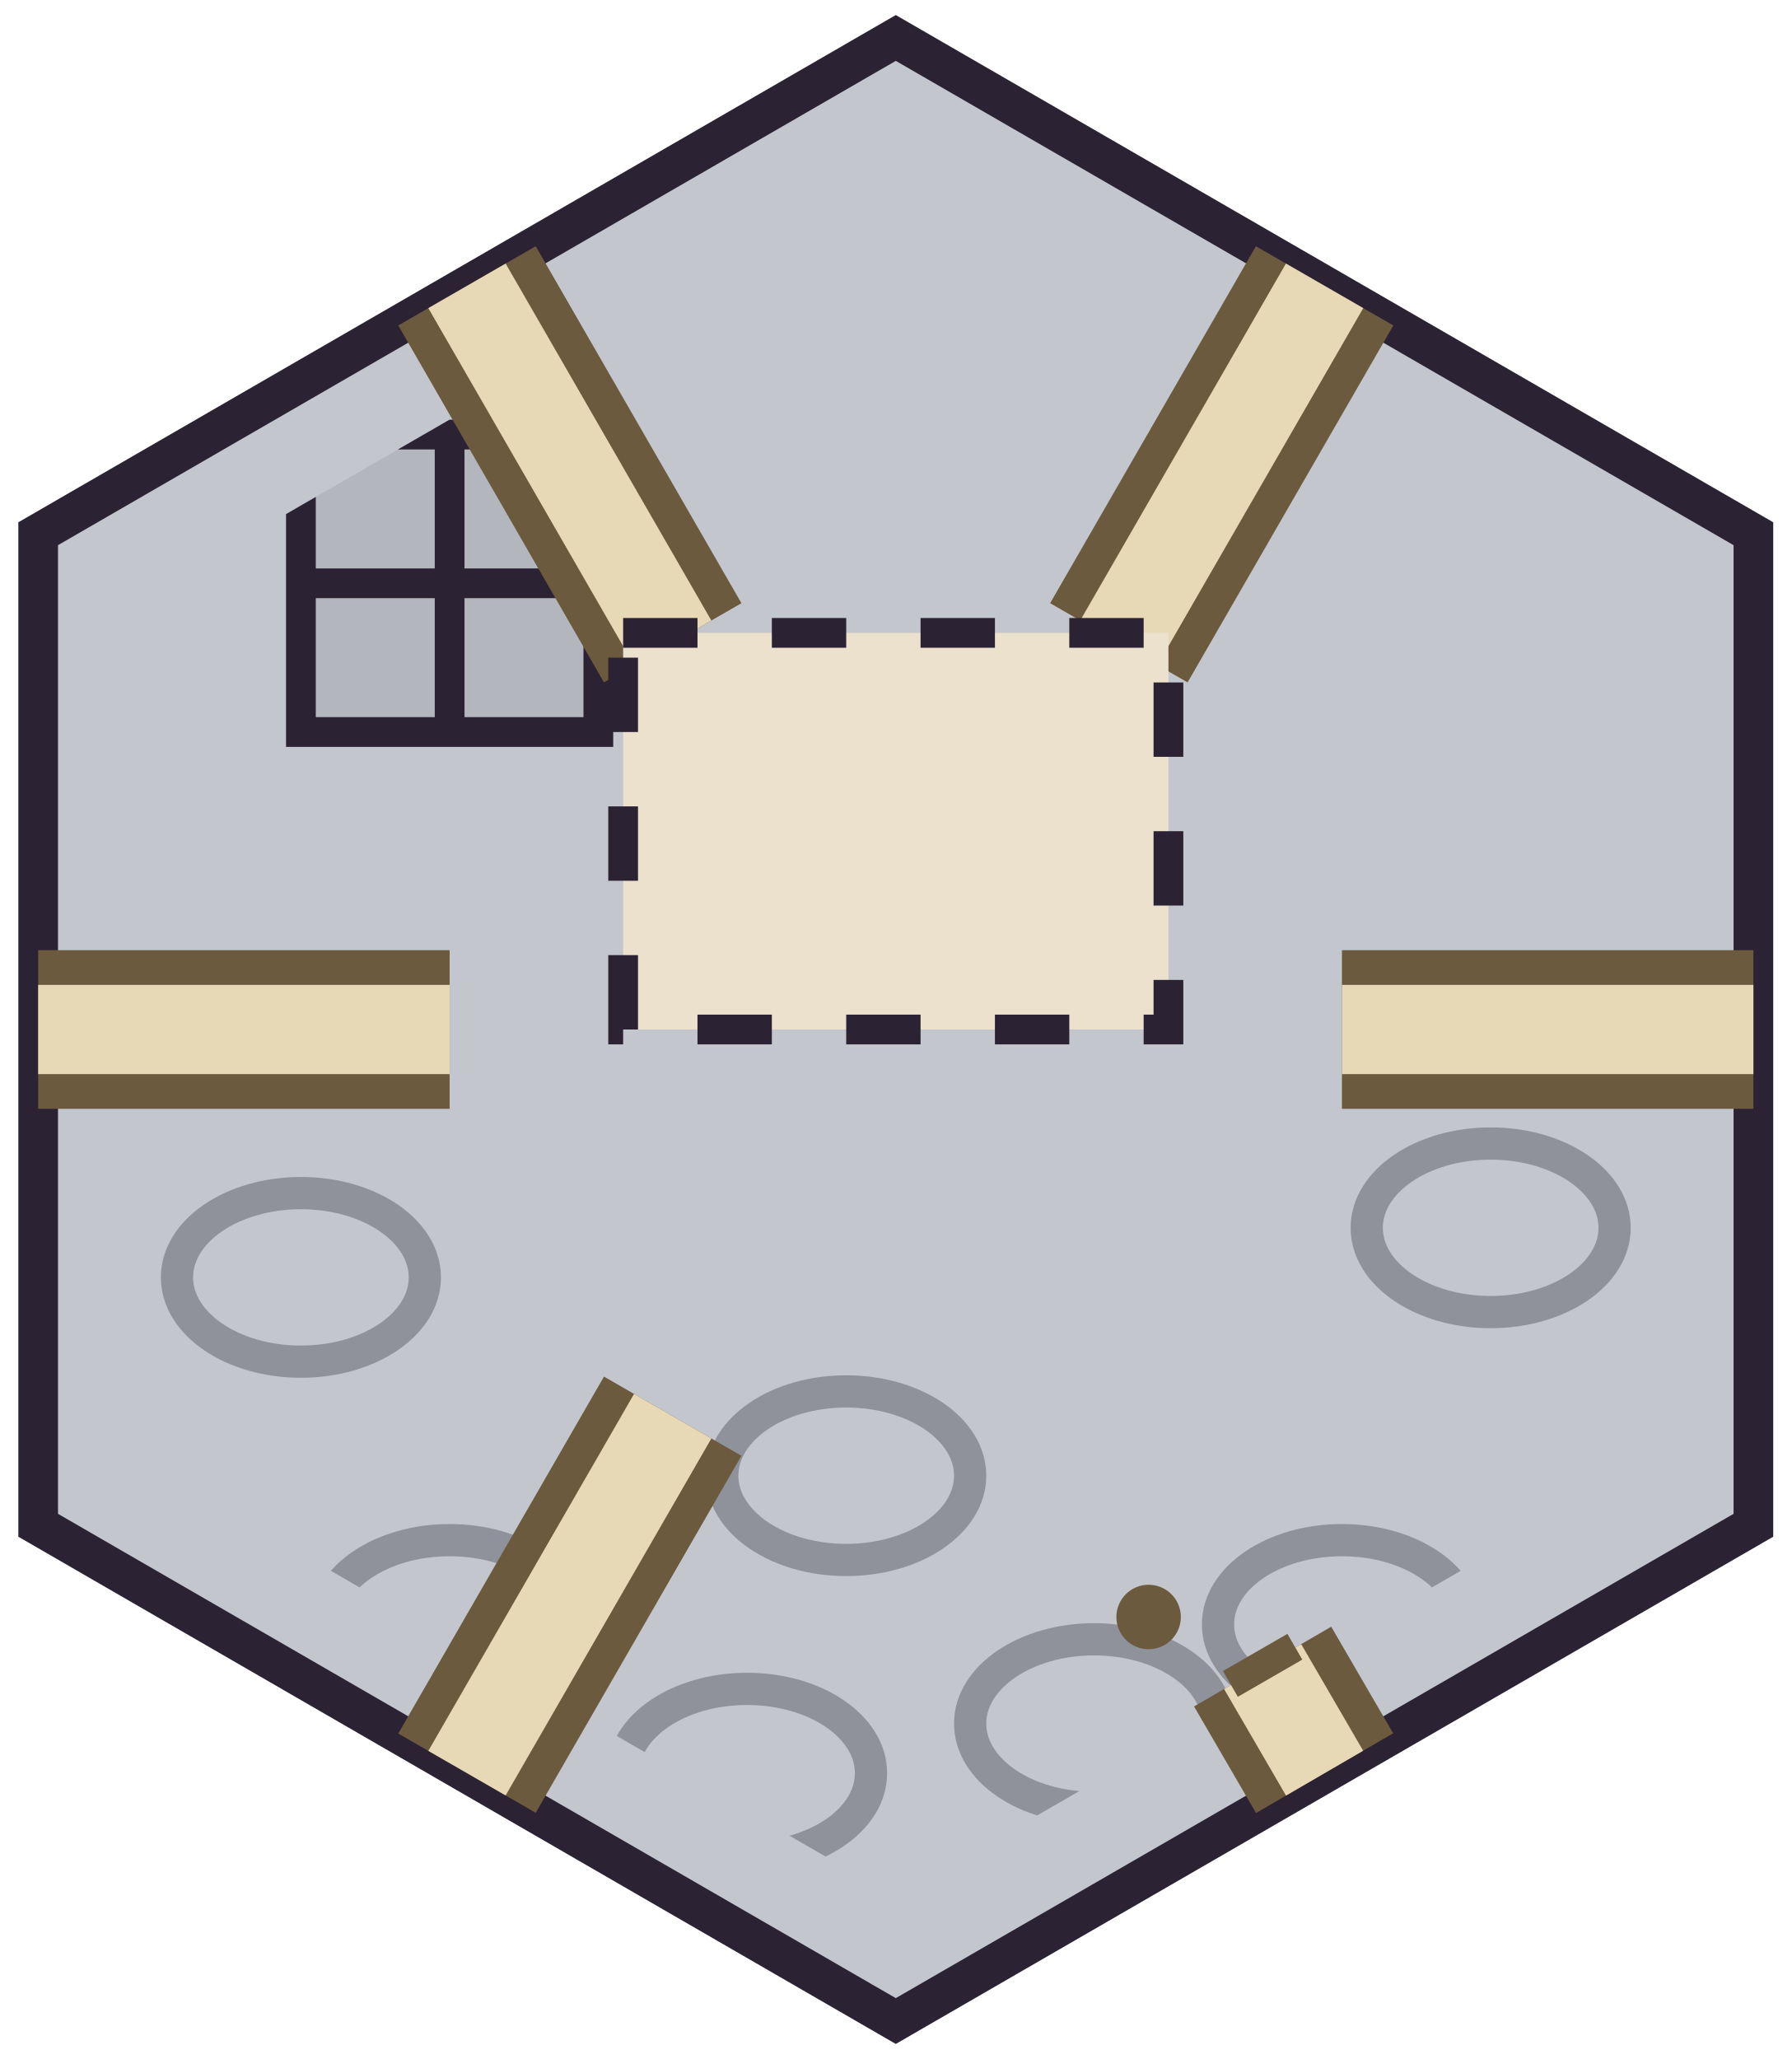
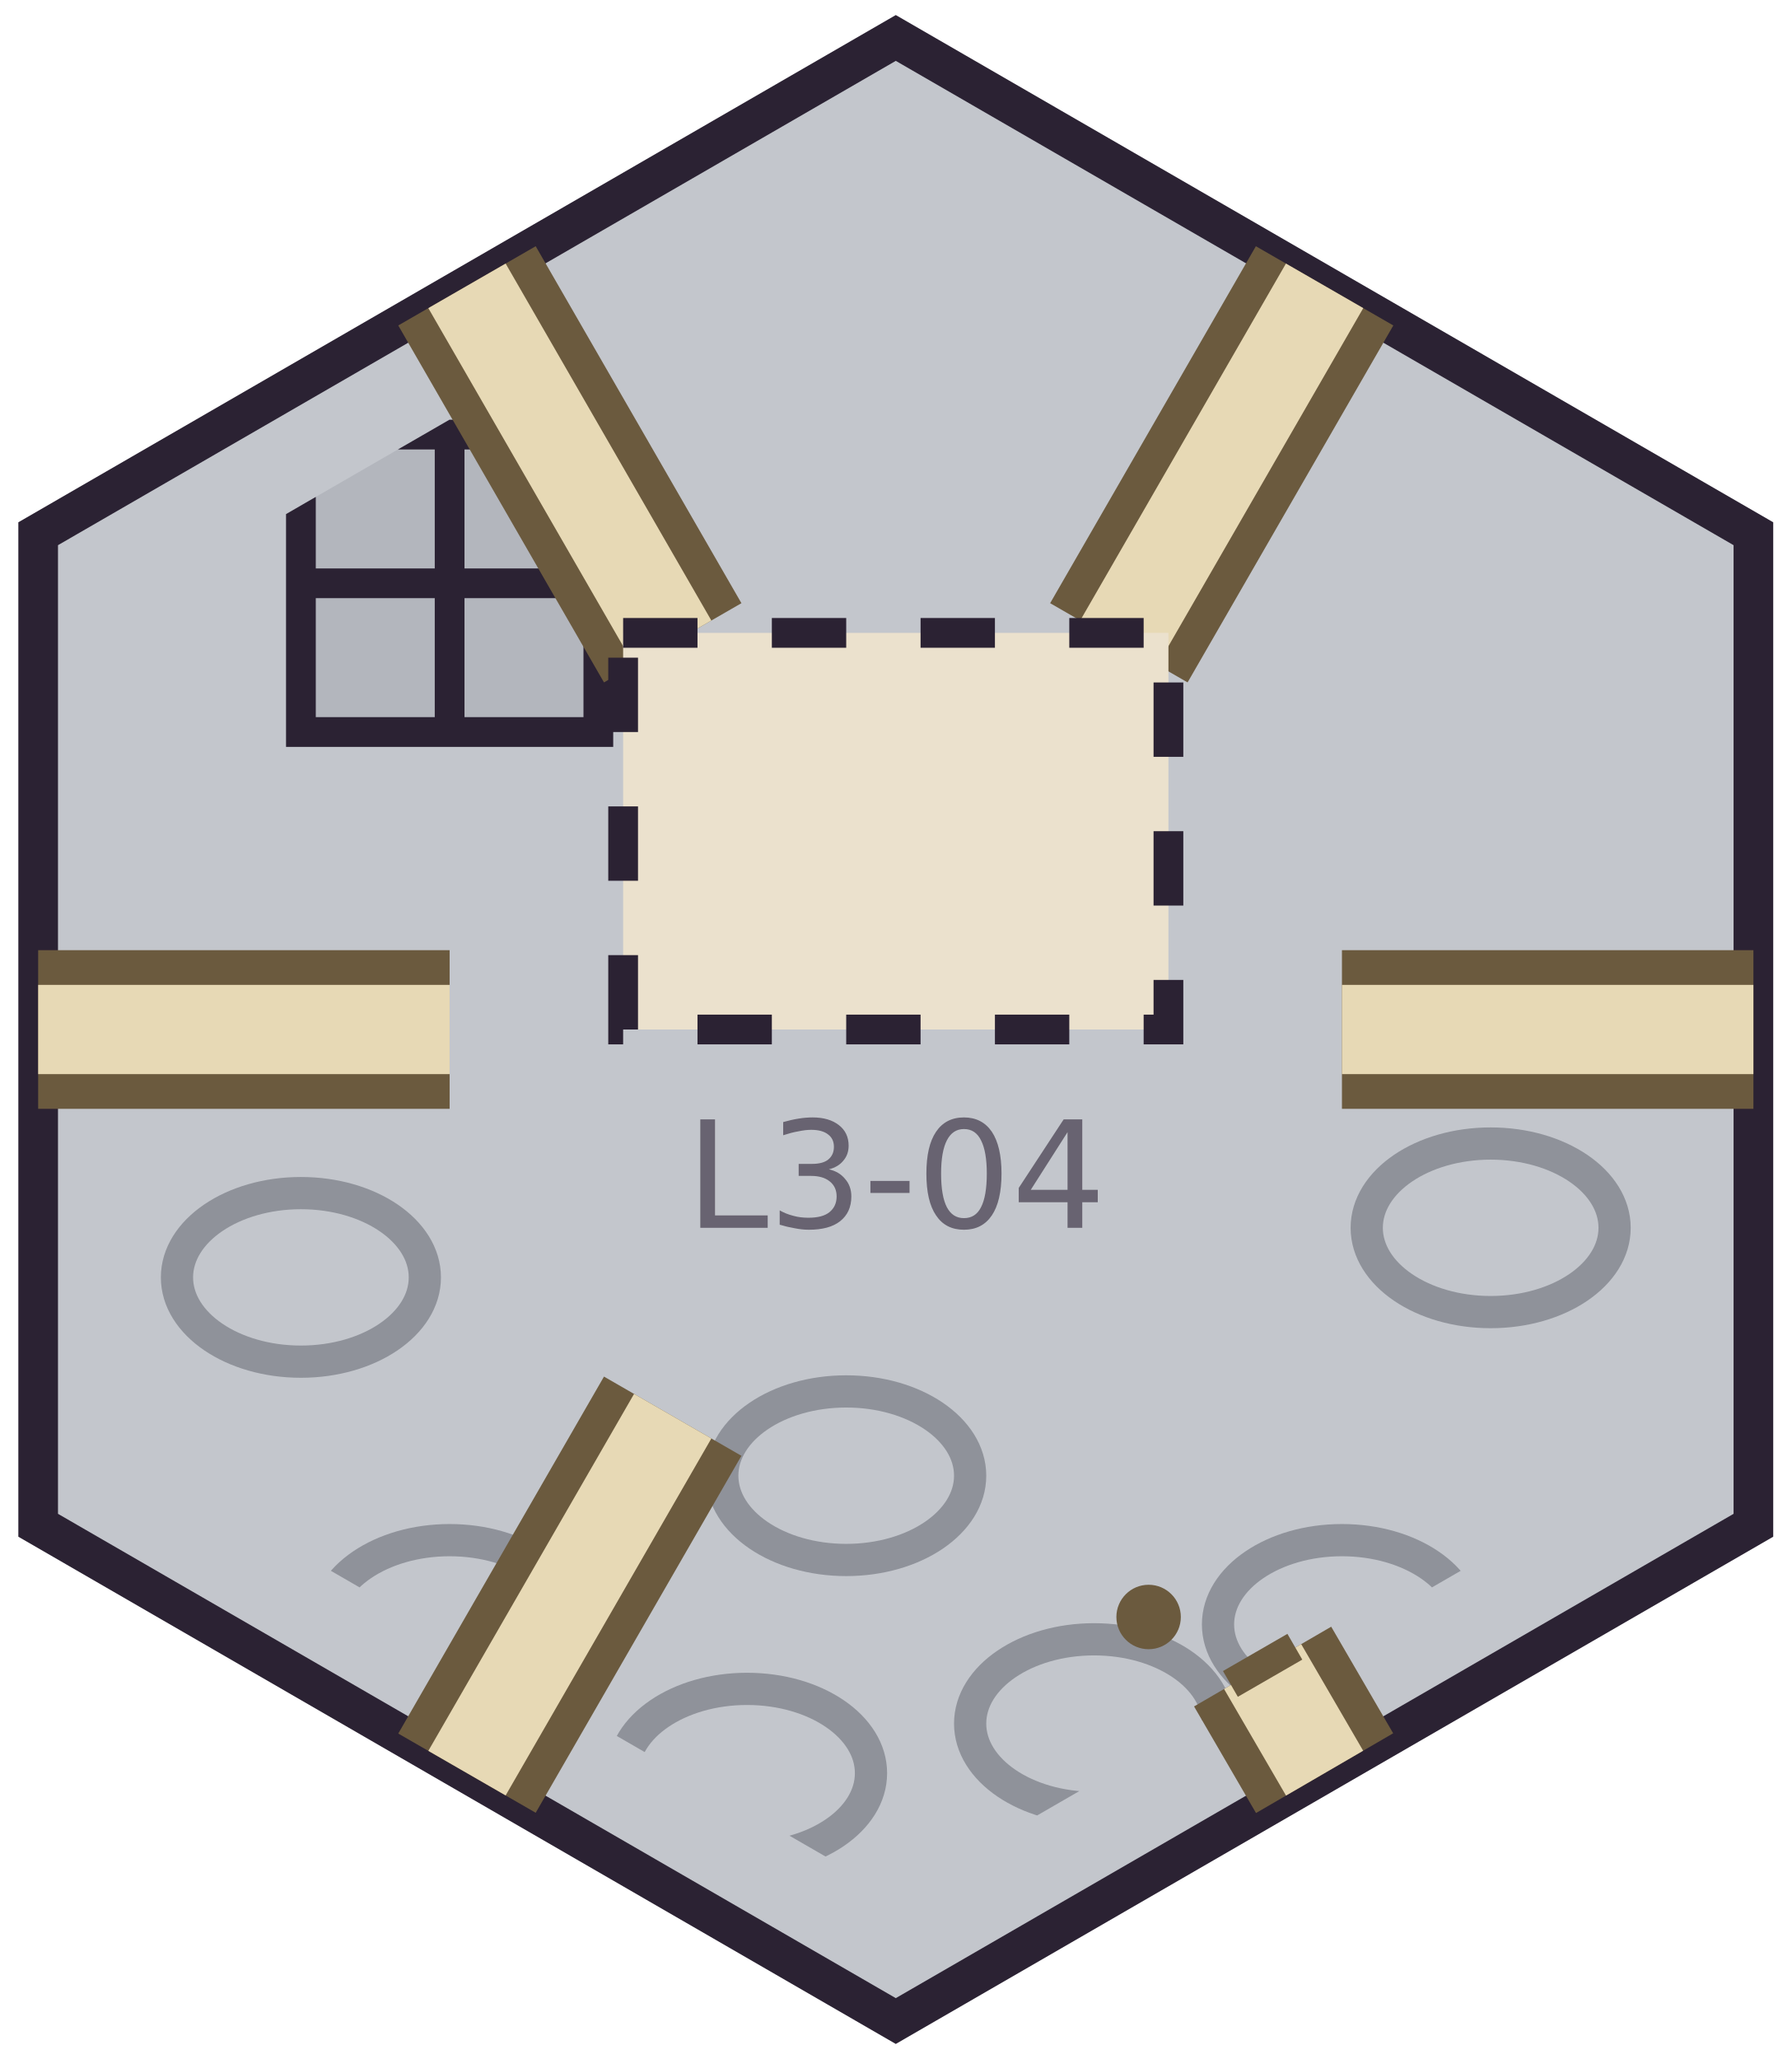
<svg xmlns="http://www.w3.org/2000/svg" viewBox="-36.14 -41.50 72.28 83.00" width="181" height="208" font-family="DejaVu Sans, Arial, sans-serif">
  <polygon points="34.6,20.0 0.0,40.0 -34.6,20.0 -34.6,-20.0 -0.0,-40.0 34.6,-20.0" fill="#c3c6cc" stroke="#2b2233" stroke-width="1.6" />
  <clipPath id="c_empty">
    <polygon points="30.3,17.5 0.0,35.0 -30.3,17.5 -30.3,-17.5 -0.0,-35.0 30.3,-17.5" />
  </clipPath>
  <g clip-path="url(#c_empty)">
    <ellipse cx="-18" cy="24" rx="5" ry="3.4" fill="none" stroke="#8f929a" stroke-width="1.3" />
    <ellipse cx="-6" cy="30" rx="5" ry="3.4" fill="none" stroke="#8f929a" stroke-width="1.3" />
    <ellipse cx="8" cy="28" rx="5" ry="3.4" fill="none" stroke="#8f929a" stroke-width="1.3" />
    <ellipse cx="18" cy="24" rx="5" ry="3.4" fill="none" stroke="#8f929a" stroke-width="1.3" />
    <ellipse cx="-24" cy="10" rx="5" ry="3.4" fill="none" stroke="#8f929a" stroke-width="1.3" />
    <ellipse cx="24" cy="8" rx="5" ry="3.4" fill="none" stroke="#8f929a" stroke-width="1.3" />
    <ellipse cx="-2" cy="18" rx="5" ry="3.4" fill="none" stroke="#8f929a" stroke-width="1.3" />
    <g stroke="#2b2233" stroke-width="1.2">
      <rect x="-24" y="-24" width="12" height="12" fill="#b3b6bd" />
      <path d="M-24 -18 h12 M-18 -24 v6 M-18 -12 v-6" fill="none" />
    </g>
  </g>
  <line x1="34.6" y1="0.0" x2="18.0" y2="0.0" stroke="#6b5a3e" stroke-width="6.4" />
  <line x1="34.6" y1="0.0" x2="18.0" y2="0.0" stroke="#e7d9b5" stroke-width="3.6" />
  <line x1="17.3" y1="-30.0" x2="9.0" y2="-15.6" stroke="#6b5a3e" stroke-width="6.4" />
  <line x1="17.3" y1="-30.0" x2="9.0" y2="-15.6" stroke="#e7d9b5" stroke-width="3.6" />
  <line x1="-17.3" y1="-30.0" x2="-9.0" y2="-15.6" stroke="#6b5a3e" stroke-width="6.4" />
  <line x1="-17.3" y1="-30.0" x2="-9.0" y2="-15.6" stroke="#e7d9b5" stroke-width="3.6" />
  <line x1="-34.6" y1="0.0" x2="-18.0" y2="0.0" stroke="#6b5a3e" stroke-width="6.4" />
  <line x1="-34.6" y1="0.0" x2="-18.0" y2="0.0" stroke="#e7d9b5" stroke-width="3.6" />
  <line x1="-17.3" y1="30.0" x2="-9.0" y2="15.6" stroke="#6b5a3e" stroke-width="6.4" />
  <line x1="-17.3" y1="30.0" x2="-9.0" y2="15.6" stroke="#e7d9b5" stroke-width="3.6" />
  <line x1="17.3" y1="30.0" x2="14.8" y2="25.7" stroke="#6b5a3e" stroke-width="6.4" />
  <line x1="17.3" y1="30.0" x2="14.8" y2="25.7" stroke="#e7d9b5" stroke-width="3.6" />
  <line x1="13.5" y1="26.4" x2="16.1" y2="24.9" stroke="#6b5a3e" stroke-width="1.2" />
  <circle cx="10.2" cy="23.7" r="1.3" fill="#6b5a3e" />
  <rect x="-11" y="-16" width="22" height="16" fill="#ebe1cd" stroke="#2b2233" stroke-width="1.2" stroke-dasharray="3" />
+   <text x="0" y="8" text-anchor="middle" font-size="6" fill="#2b2233" opacity="0.6">L3-04</text>
</svg>
